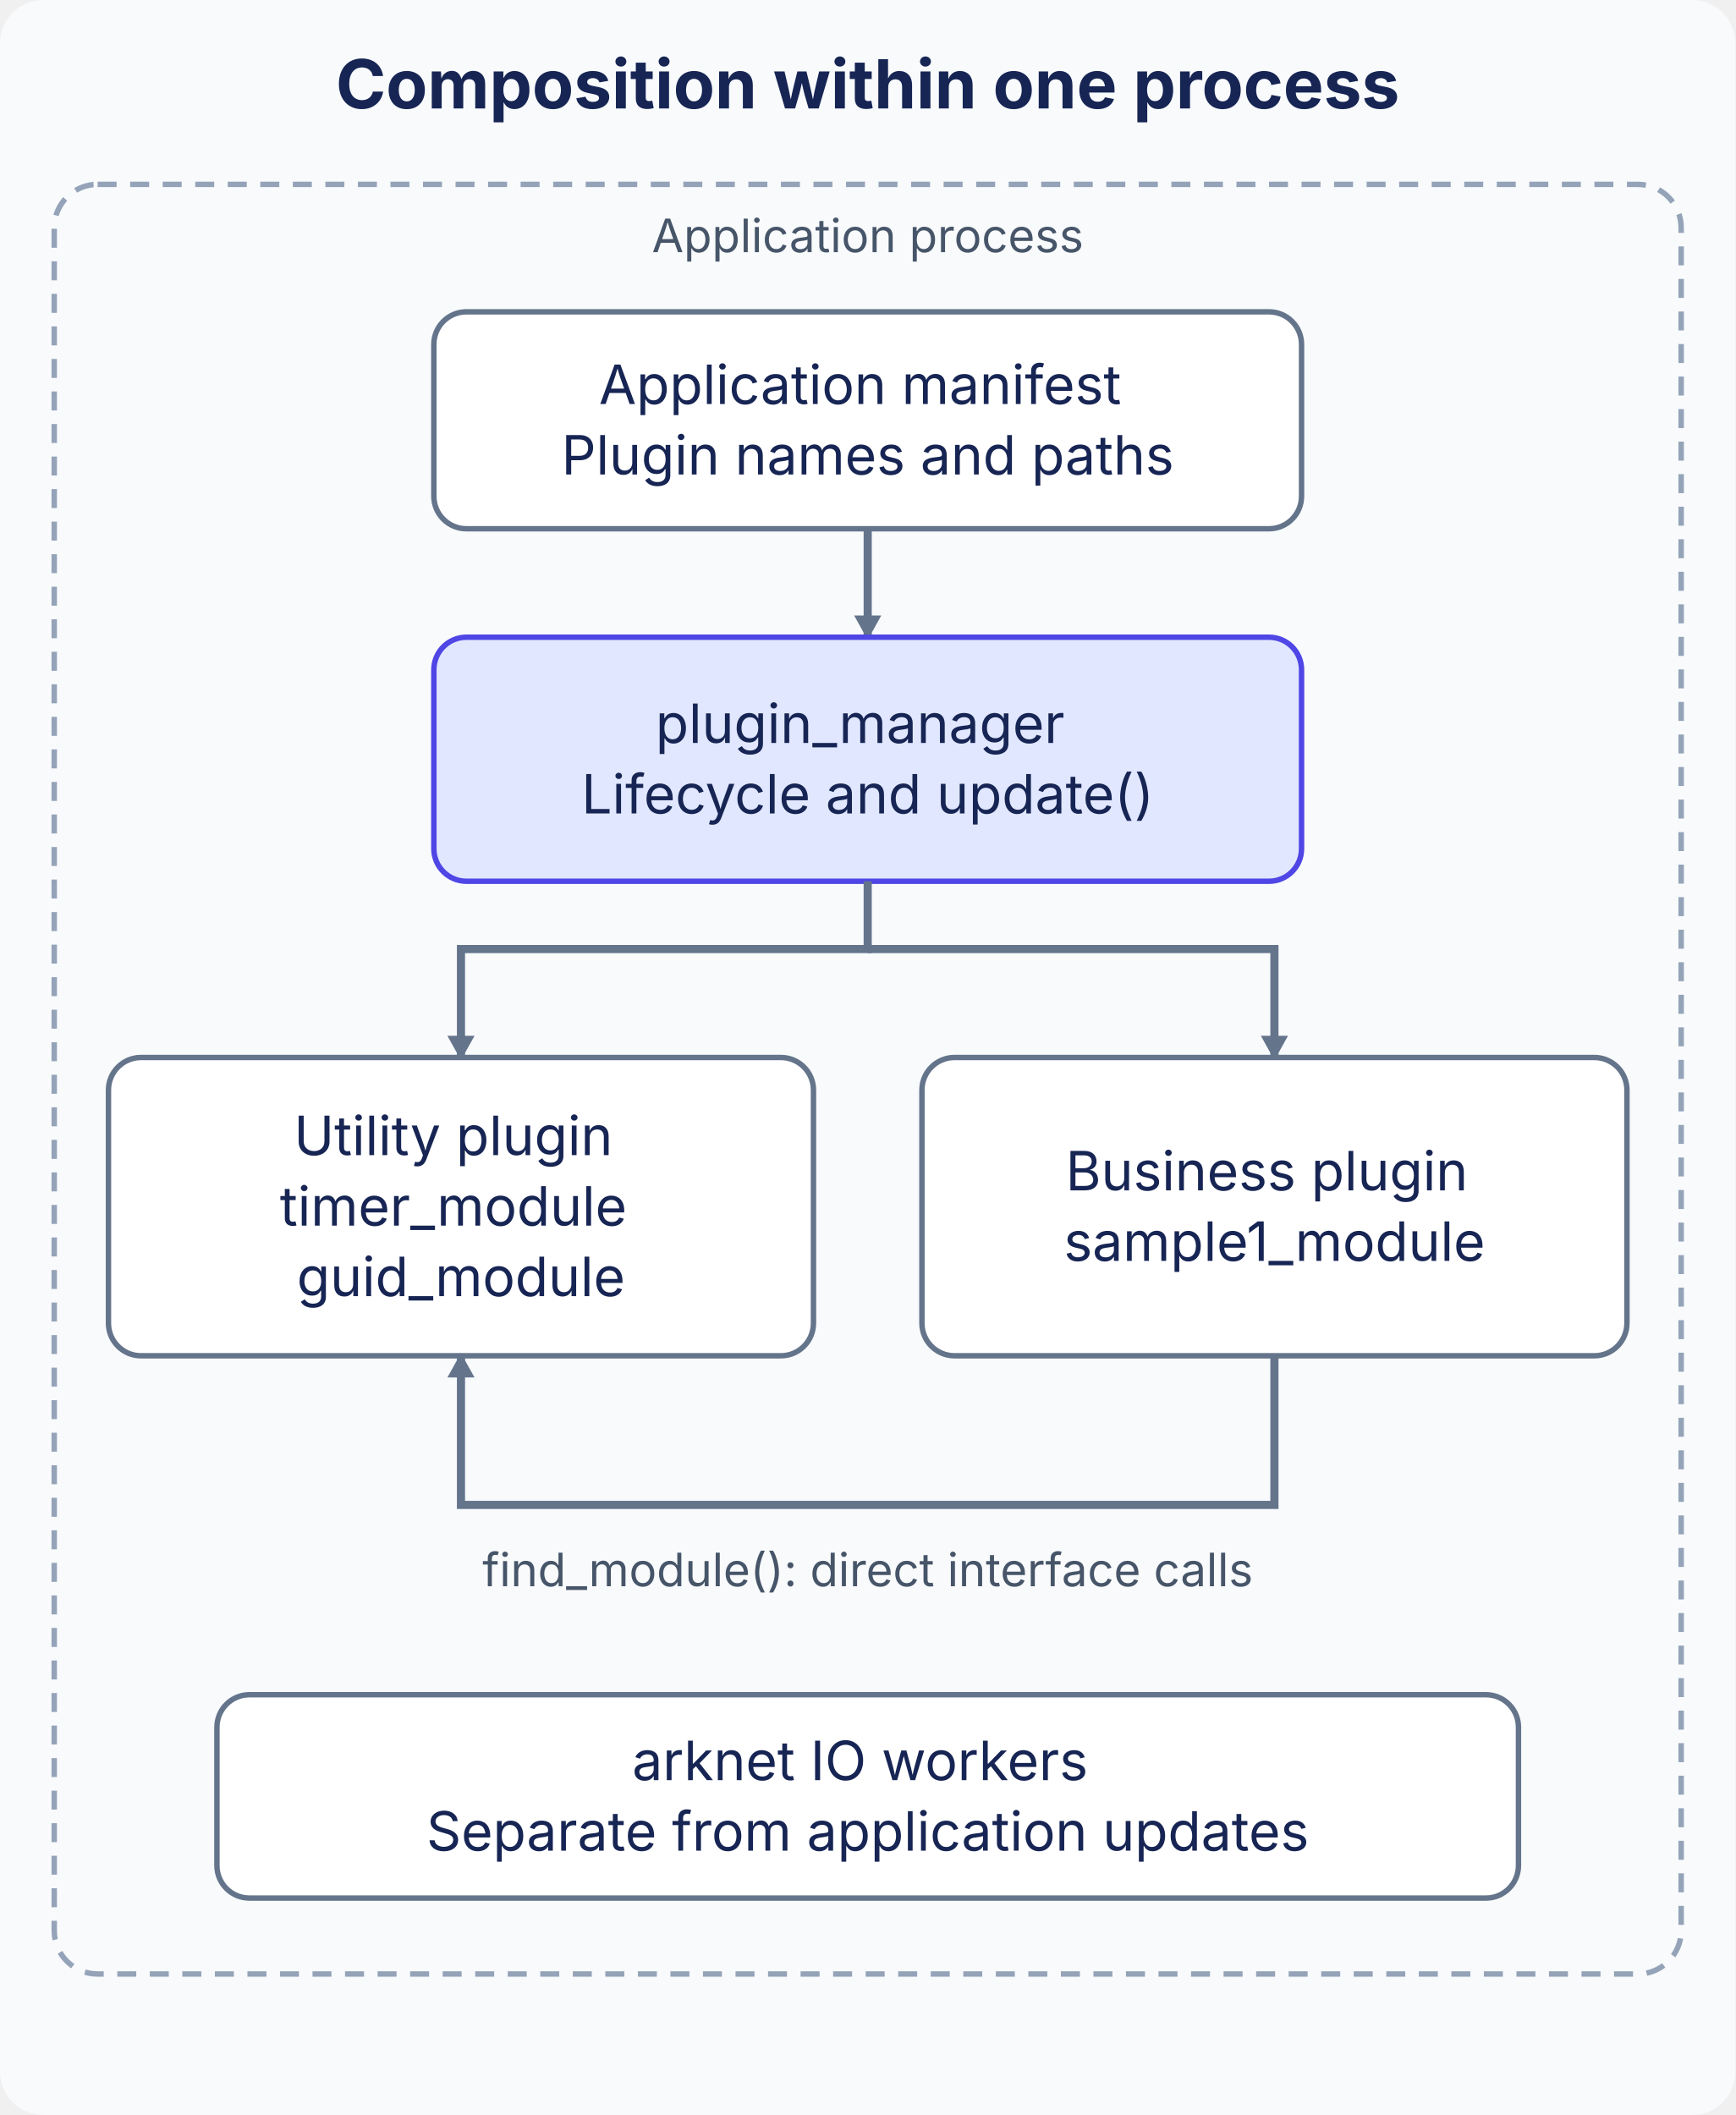
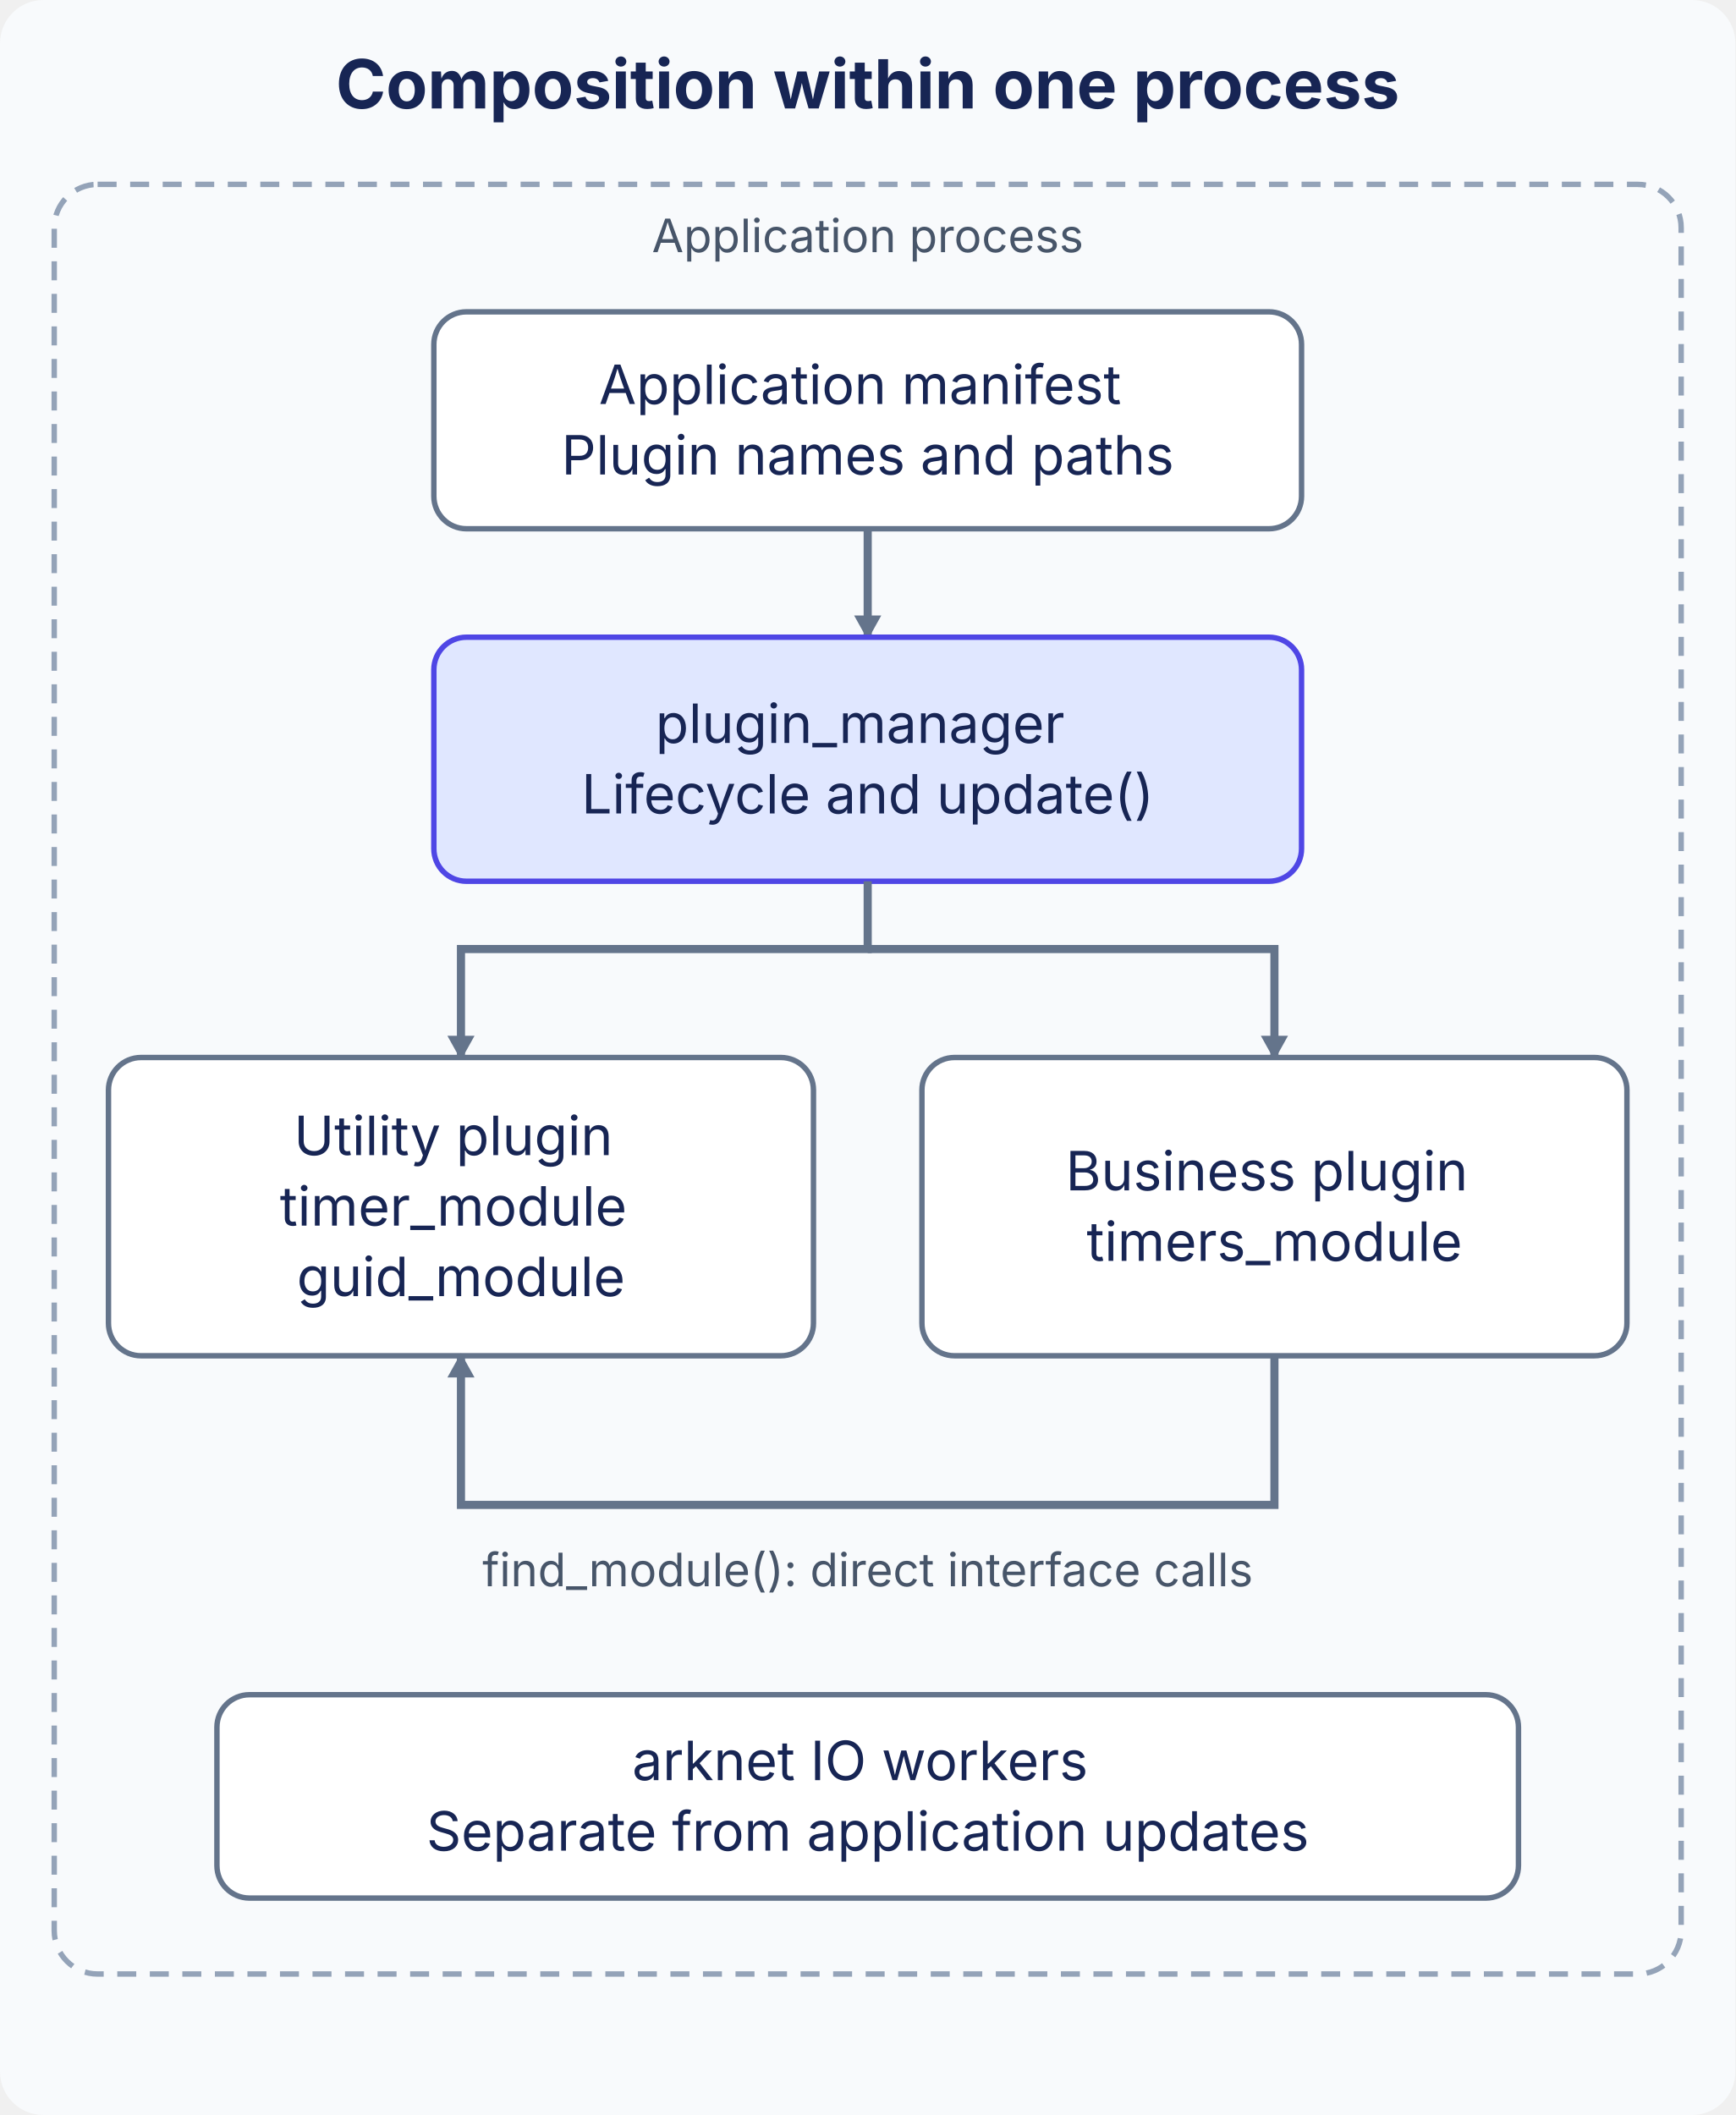
<svg xmlns="http://www.w3.org/2000/svg" viewBox="0 0 640 780" role="img" aria-labelledby="title desc" xml:lang="en">
  <style>
    .canvas{fill:#f8fafc}.box{fill:#fff;stroke:#64748b;stroke-width:2}.accent{fill:#e0e7ff;stroke:#4f46e5;stroke-width:2}.boundary{fill:none;stroke:#94a3b8;stroke-width:2;stroke-dasharray:7 5}.body,.heading,.muted{font-family:system-ui,-apple-system,"Segoe UI",sans-serif;fill:#172554}.body{font-size:20px}.heading{font-size:25px;font-weight:650}.muted{font-size:17px;fill:#475569}.arrow{fill:none;stroke:#64748b;stroke-width:3}.dashed{stroke-dasharray:7 5}.arrowhead{fill:#64748b}
    @media(prefers-color-scheme:dark){.canvas{fill:#0f172a}.box{fill:#1e293b;stroke:#94a3b8}.accent{fill:#312e81;stroke:#a5b4fc}.body,.heading{fill:#f1f5f9}.muted{fill:#cbd5e1}.arrow{stroke:#94a3b8}.arrowhead{fill:#94a3b8}.boundary{stroke:#64748b}}
  </style>
  <defs>
    <marker id="arrow" markerWidth="10" markerHeight="10" refX="8" refY="5" orient="auto" markerUnits="userSpaceOnUse">
      <path d="M0 0 L9 5 L0 10 Z" class="arrowhead" />
    </marker>
  </defs>
  <rect width="640" height="780" rx="16" class="canvas" />
  <text x="320" y="40" class="heading" text-anchor="middle">
    <tspan x="320" dy="0">Composition within one process</tspan>
  </text>
  <rect x="20" y="68" width="600" height="660" rx="16" class="boundary" />
  <text x="320" y="93" class="muted" text-anchor="middle">
    <tspan x="320" dy="0">Application process</tspan>
  </text>
  <rect x="160" y="115" width="320" height="80" rx="12" class="box" />
  <text x="320" y="149" class="body" text-anchor="middle">
    <tspan x="320" dy="0">Application manifest</tspan>
    <tspan x="320" dy="26">Plugin names and paths</tspan>
  </text>
  <path d="M320 195 V235" class="arrow" marker-end="url(#arrow)" />
  <rect x="160" y="235" width="320" height="90" rx="12" class="accent" />
  <text x="320" y="274" class="body" text-anchor="middle">
    <tspan x="320" dy="0">plugin_manager</tspan>
    <tspan x="320" dy="26">Lifecycle and update()</tspan>
  </text>
  <path d="M320 325 V350 H170 V390" class="arrow" marker-end="url(#arrow)" />
  <path d="M320 350 H470 V390" class="arrow" marker-end="url(#arrow)" />
  <rect x="40" y="390" width="260" height="110" rx="12" class="box" />
  <text x="170" y="426" class="body" text-anchor="middle">
    <tspan x="170" dy="0">Utility plugin</tspan>
    <tspan x="170" dy="26">timer_module</tspan>
    <tspan x="170" dy="26">guid_module</tspan>
  </text>
  <rect x="340" y="390" width="260" height="110" rx="12" class="box" />
  <text x="470" y="439" class="body" text-anchor="middle">
    <tspan x="470" dy="0">Business plugin</tspan>
-     <tspan x="470" dy="26">sample1_module</tspan>
+     <tspan x="470" dy="26">timers_module</tspan>
  </text>
  <path d="M470 500 V555 H170 V500" class="arrow" marker-end="url(#arrow)" />
  <text x="320" y="585" class="muted" text-anchor="middle">
    <tspan x="320" dy="0">find_module(): direct interface calls</tspan>
  </text>
  <rect x="80" y="625" width="480" height="75" rx="12" class="box" />
  <text x="320" y="656.5" class="body" text-anchor="middle">
    <tspan x="320" dy="0">arknet IO workers</tspan>
    <tspan x="320" dy="26">Separate from application updates</tspan>
  </text>
</svg>
